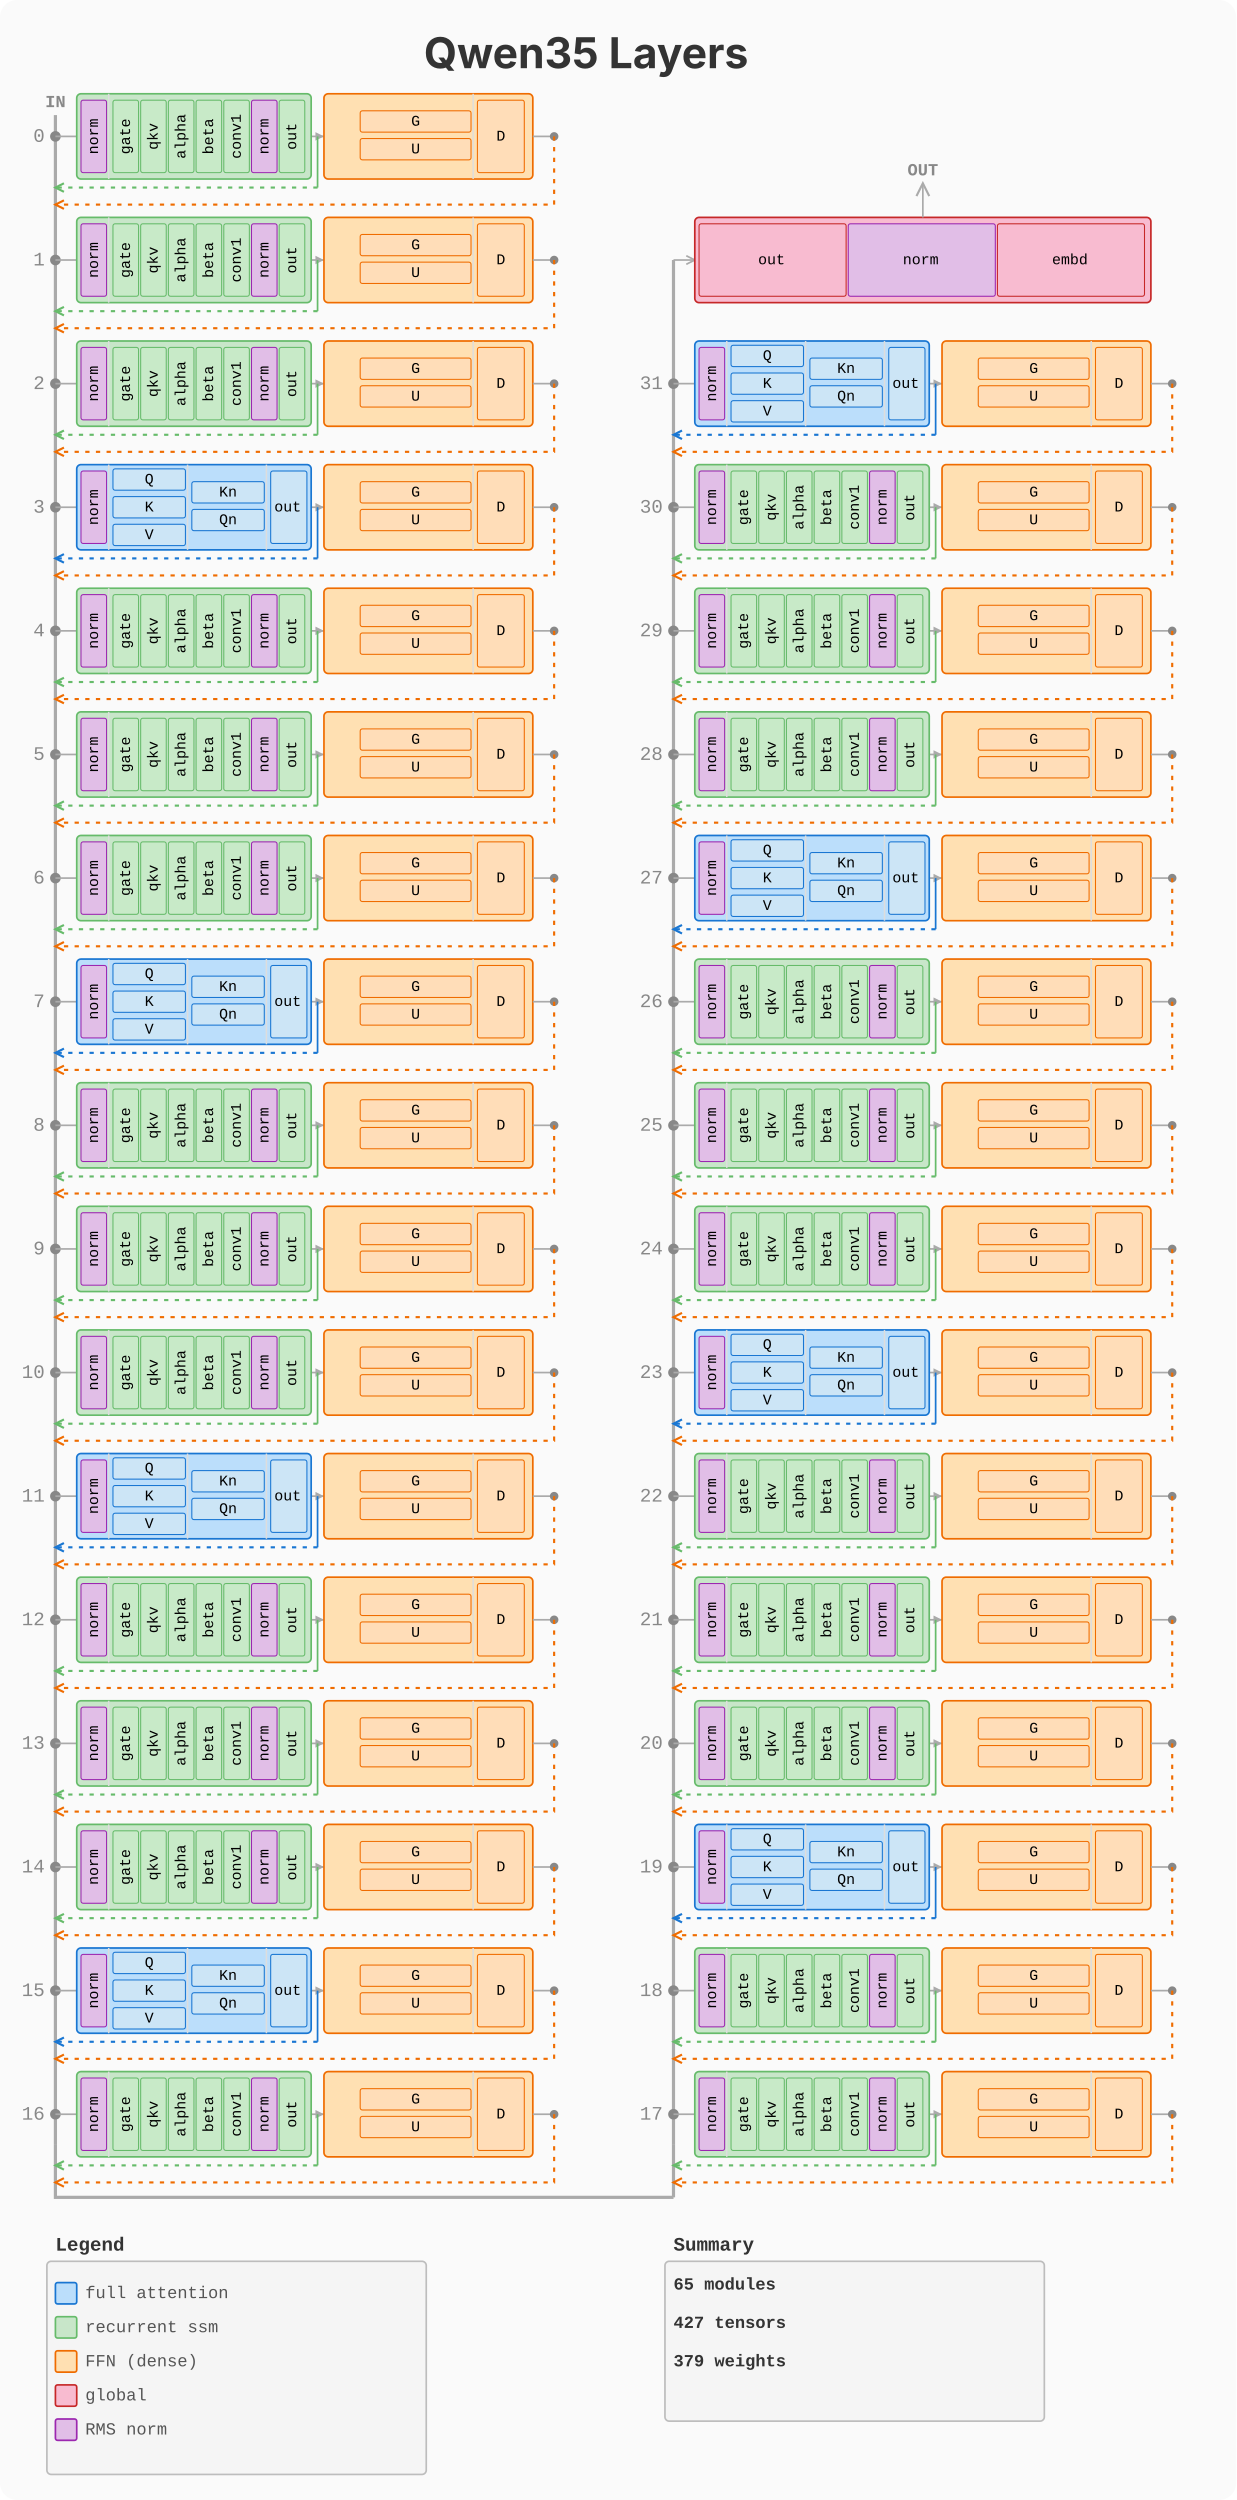
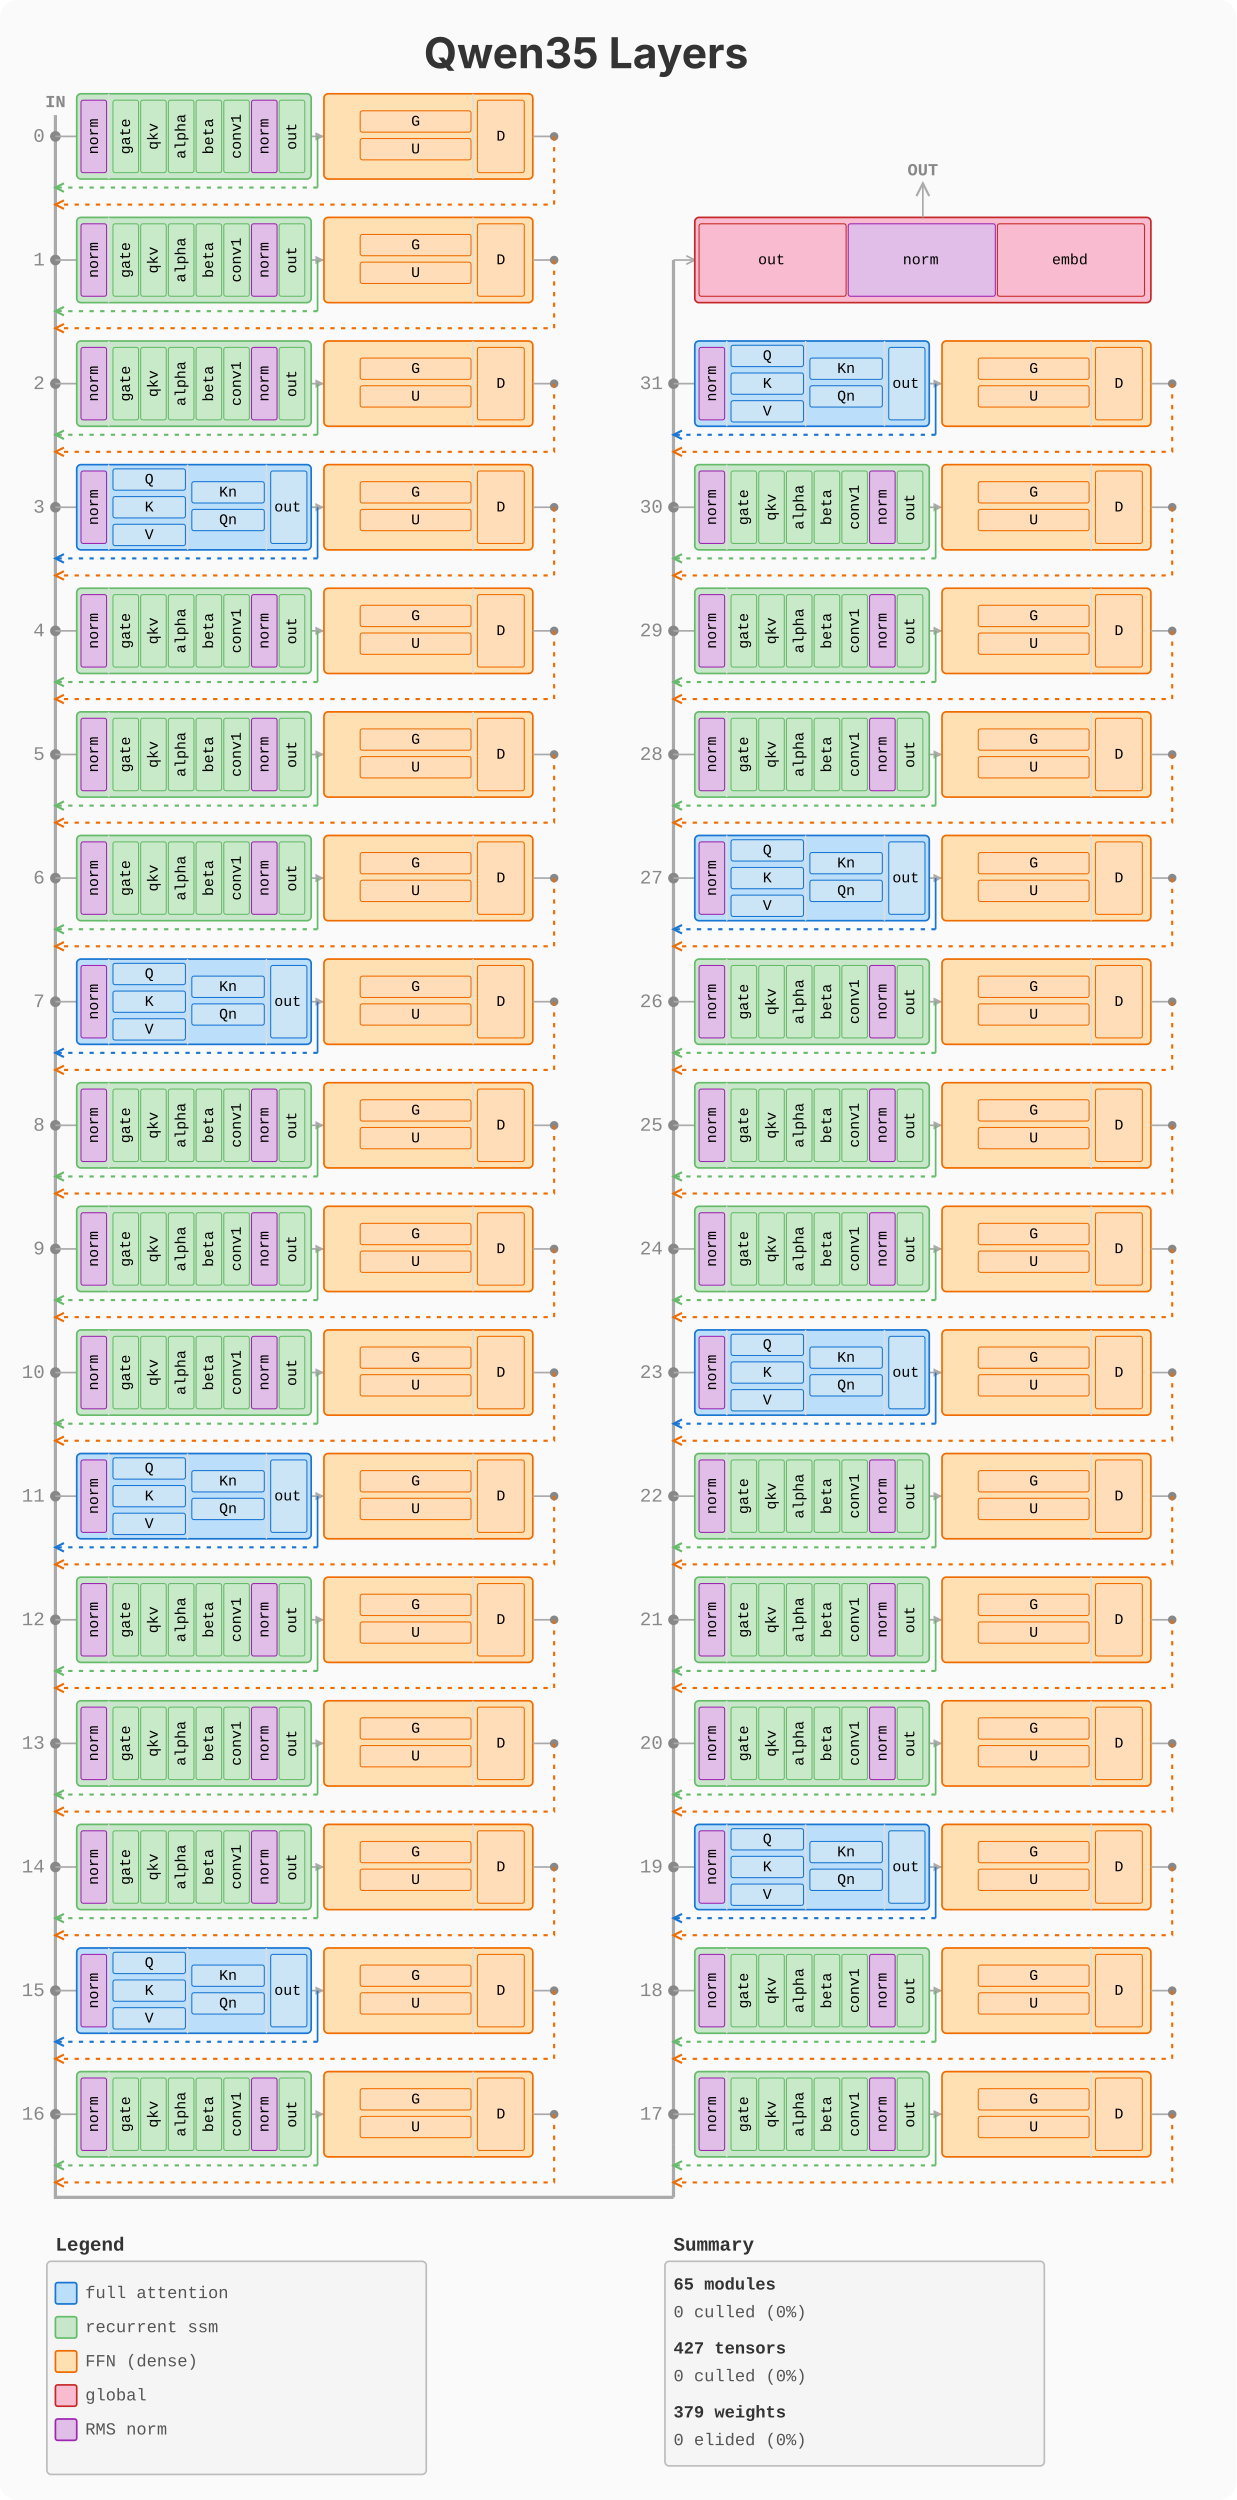
<svg xmlns="http://www.w3.org/2000/svg" viewBox="0 0 580 1173">
  <style>
  text { font-family: 'Courier New', monospace; }
  .title { font-size: 20px; font-weight: bold; fill: #333333; font-family: system-ui, -apple-system, sans-serif; }
  .hdr   { font-size: 9px; font-weight: bold; fill: #333333; text-anchor: middle; dominant-baseline: middle; }
  .lbl   { font-size: 9px; fill: #888888; text-anchor: end; dominant-baseline: middle; }
  .tlbl  { font-size: 7px; fill: #000000; text-anchor: middle; dominant-baseline: middle; }
  .io    { font-size: 8px; font-weight: bold; fill: #888888; text-anchor: middle; dominant-baseline: middle; }
  .gtxt  { font-size: 9px; text-anchor: middle; dominant-baseline: middle; }
  .ltxt  { font-size: 8px; fill: #555555; dominant-baseline: middle; }
  .shdr  { font-size: 8px; font-weight: bold; fill: #333333; dominant-baseline: middle; }
+   .etxt  { font-size: 6px; fill: #999999; text-anchor: middle; dominant-baseline: hanging; }
</style>
  <defs>
    <linearGradient id="zm_full_attention" x1="0" y1="0" x2="0" y2="1">
      <stop offset="0%%" stop-color="#e3f2fd" />
      <stop offset="100%%" stop-color="#bbdefb" />
    </linearGradient>
    <linearGradient id="zm_swa" x1="0" y1="0" x2="0" y2="1">
      <stop offset="0%%" stop-color="#e8f5e9" />
      <stop offset="100%%" stop-color="#c8e6c9" />
    </linearGradient>
    <linearGradient id="zm_recurrent" x1="0" y1="0" x2="0" y2="1">
      <stop offset="0%%" stop-color="#e8f5e9" />
      <stop offset="100%%" stop-color="#c8e6c9" />
    </linearGradient>
    <linearGradient id="zm_ffn" x1="0" y1="0" x2="0" y2="1">
      <stop offset="0%%" stop-color="#fff3e0" />
      <stop offset="100%%" stop-color="#ffe0b2" />
    </linearGradient>
    <linearGradient id="zm_global" x1="0" y1="0" x2="0" y2="1">
      <stop offset="0%%" stop-color="#fce4ec" />
      <stop offset="100%%" stop-color="#f8bbd0" />
    </linearGradient>
    <symbol id="blk-full_attention" overflow="visible">
      <rect x="0" y="0" width="110" height="40" fill="url(#zm_full_attention)" stroke="#1976D2" stroke-width="0.8" rx="2" />
      <rect x="2" y="3" width="12" height="34" fill="#e1bee7" stroke="#9C27B0" stroke-width="0.5" rx="1" />
      <text class="tlbl" x="8" y="20" transform="rotate(-90,8,20)">norm</text>
      <line x1="15" y1="0" x2="15" y2="40" stroke="#DDDDDD" stroke-width="0.7" />
      <rect x="17" y="2" width="34" height="10" fill="#cce5f6" stroke="#1976D2" stroke-width="0.5" rx="1" />
      <text class="tlbl" x="34" y="7">Q</text>
      <rect x="17" y="15" width="34" height="10" fill="#cce5f6" stroke="#1976D2" stroke-width="0.5" rx="1" />
      <text class="tlbl" x="34" y="20">K</text>
      <rect x="17" y="28" width="34" height="10" fill="#cce5f6" stroke="#1976D2" stroke-width="0.5" rx="1" />
      <text class="tlbl" x="34" y="33">V</text>
      <line x1="52" y1="0" x2="52" y2="40" stroke="#DDDDDD" stroke-width="0.7" />
      <rect x="54" y="8" width="34" height="10" fill="#cce5f6" stroke="#1976D2" stroke-width="0.5" rx="1" />
      <text class="tlbl" x="71" y="13">Kn</text>
      <rect x="54" y="21" width="34" height="10" fill="#cce5f6" stroke="#1976D2" stroke-width="0.5" rx="1" />
      <text class="tlbl" x="71" y="26">Qn</text>
      <line x1="89" y1="0" x2="89" y2="40" stroke="#DDDDDD" stroke-width="0.7" />
      <rect x="91" y="3" width="17" height="34" fill="#cce5f6" stroke="#1976D2" stroke-width="0.5" rx="1" />
      <text class="tlbl" x="99" y="20">out</text>
      <line x1="113" y1="20" x2="113" y2="44" stroke="#1976D2" stroke-width="0.8" />
      <path d="M 113,44 L -10,44" fill="none" stroke="#1976D2" stroke-width="1.0" stroke-dasharray="2,3" />
      <polyline points="-6,42 -10,44 -6,46" fill="none" stroke="#1976D2" stroke-width="1.0" />
    </symbol>
    <symbol id="blk-recurrent_ssm" overflow="visible">
      <rect x="0" y="0" width="110" height="40" fill="url(#zm_recurrent)" stroke="#66BB6A" stroke-width="0.8" rx="2" />
      <rect x="2" y="3" width="12" height="34" fill="#e1bee7" stroke="#9C27B0" stroke-width="0.5" rx="1" />
      <text class="tlbl" x="8" y="20" transform="rotate(-90,8,20)">norm</text>
      <line x1="15" y1="0" x2="15" y2="40" stroke="#DDDDDD" stroke-width="0.7" />
      <rect x="17" y="3" width="12" height="34" fill="#c8eac8" stroke="#66BB6A" stroke-width="0.5" rx="1" />
      <text class="tlbl" x="23" y="20" transform="rotate(-90,23,20)">gate</text>
      <rect x="30" y="3" width="12" height="34" fill="#c8eac8" stroke="#66BB6A" stroke-width="0.5" rx="1" />
      <text class="tlbl" x="36" y="20" transform="rotate(-90,36,20)">qkv</text>
      <rect x="43" y="3" width="12" height="34" fill="#c8eac8" stroke="#66BB6A" stroke-width="0.5" rx="1" />
      <text class="tlbl" x="49" y="20" transform="rotate(-90,49,20)">alpha</text>
      <rect x="56" y="3" width="12" height="34" fill="#c8eac8" stroke="#66BB6A" stroke-width="0.5" rx="1" />
      <text class="tlbl" x="62" y="20" transform="rotate(-90,62,20)">beta</text>
      <rect x="69" y="3" width="12" height="34" fill="#c8eac8" stroke="#66BB6A" stroke-width="0.5" rx="1" />
      <text class="tlbl" x="75" y="20" transform="rotate(-90,75,20)">conv1</text>
      <rect x="82" y="3" width="12" height="34" fill="#e1bee7" stroke="#9C27B0" stroke-width="0.5" rx="1" />
      <text class="tlbl" x="88" y="20" transform="rotate(-90,88,20)">norm</text>
      <rect x="95" y="3" width="12" height="34" fill="#c8eac8" stroke="#66BB6A" stroke-width="0.5" rx="1" />
      <text class="tlbl" x="101" y="20" transform="rotate(-90,101,20)">out</text>
      <line x1="113" y1="20" x2="113" y2="44" stroke="#66BB6A" stroke-width="0.8" />
      <path d="M 113,44 L -10,44" fill="none" stroke="#66BB6A" stroke-width="1.0" stroke-dasharray="2,3" />
      <polyline points="-6,42 -10,44 -6,46" fill="none" stroke="#66BB6A" stroke-width="1.0" />
    </symbol>
    <symbol id="ffn-dense" overflow="visible">
      <rect x="0" y="0" width="98" height="40" fill="url(#zm_ffn)" stroke="#EF6C00" stroke-width="0.8" rx="2" />
      <rect x="17" y="8" width="52" height="10" fill="#ffddb8" stroke="#EF6C00" stroke-width="0.5" rx="1" />
      <text class="tlbl" x="43" y="13">G</text>
      <rect x="17" y="21" width="52" height="10" fill="#ffddb8" stroke="#EF6C00" stroke-width="0.5" rx="1" />
      <text class="tlbl" x="43" y="26">U</text>
      <rect x="72" y="3" width="22" height="34" fill="#ffddb8" stroke="#EF6C00" stroke-width="0.5" rx="1" />
      <text class="tlbl" x="83" y="20">D</text>
      <line x1="70" y1="0" x2="70" y2="40" stroke="#DDDDDD" stroke-width="0.7" />
      <line x1="98" y1="20" x2="108" y2="20" stroke="#AAAAAA" stroke-width="0.8" />
      <circle cx="108" cy="20" r="2" fill="#888888" />
      <path d="M 108,20 L 108,52 L -126,52" fill="none" stroke="#EF6C00" stroke-width="1.0" stroke-dasharray="2,3" />
      <polyline points="-122,50 -126,52 -122,54" fill="none" stroke="#EF6C00" stroke-width="1.0" />
    </symbol>
    <symbol id="row-chrome" overflow="visible">
      <circle cx="26" cy="0" r="2.5" fill="#888888" />
      <line x1="26" y1="0" x2="36" y2="0" stroke="#AAAAAA" stroke-width="0.8" />
      <line x1="146" y1="0" x2="152" y2="0" stroke="#AAAAAA" stroke-width="0.8" />
      <polygon points="148,-2 152,0 148,2" fill="#AAAAAA" />
    </symbol>
    <symbol id="global-row" overflow="visible">
      <line x1="26" y1="0" x2="36" y2="0" stroke="#AAAAAA" stroke-width="0.8" />
      <polyline points="32,-2 36,0 32,2" fill="none" stroke="#AAAAAA" stroke-width="0.8" />
      <rect x="36" y="-20" width="214" height="40" fill="url(#zm_global)" stroke="#C62828" stroke-width="0.8" rx="2" />
      <rect x="38" y="-17" width="69" height="34" fill="#f8bbd0" stroke="#C62828" stroke-width="0.5" rx="1" />
      <text class="tlbl" x="72" y="0">out</text>
      <rect x="108" y="-17" width="69" height="34" fill="#e1bee7" stroke="#9C27B0" stroke-width="0.5" rx="1" />
      <text class="tlbl" x="142" y="0">norm</text>
      <rect x="178" y="-17" width="69" height="34" fill="#f8bbd0" stroke="#C62828" stroke-width="0.5" rx="1" />
      <text class="tlbl" x="212" y="0">embd</text>
      <line x1="143" y1="-20" x2="143" y2="-36" stroke="#AAAAAA" stroke-width="0.8" />
      <polyline points="140,-30 143,-36 146,-30" fill="none" stroke="#AAAAAA" stroke-width="1" />
      <text class="io" x="143" y="-42">OUT</text>
    </symbol>
    <symbol id="legend" overflow="visible">
      <text style="font-size:9px;font-weight:bold;fill:#333333;font-family:'Courier New',monospace" x="4" y="-5">Legend</text>
      <rect width="178" height="100" fill="#f5f5f5" stroke="#bdbdbd" stroke-width="0.8" rx="2" />
      <rect x="4" y="10" width="10" height="10" fill="url(#zm_full_attention)" stroke="#1976D2" stroke-width="0.8" rx="1" />
      <text class="ltxt" x="18" y="15">full attention</text>
      <rect x="4" y="26" width="10" height="10" fill="url(#zm_recurrent)" stroke="#66BB6A" stroke-width="0.8" rx="1" />
      <text class="ltxt" x="18" y="31">recurrent ssm</text>
      <rect x="4" y="42" width="10" height="10" fill="url(#zm_ffn)" stroke="#EF6C00" stroke-width="0.8" rx="1" />
      <text class="ltxt" x="18" y="47">FFN (dense)</text>
      <rect x="4" y="58" width="10" height="10" fill="url(#zm_global)" stroke="#C62828" stroke-width="0.8" rx="1" />
      <text class="ltxt" x="18" y="63">global</text>
      <rect x="4" y="74" width="10" height="10" fill="#e1bee7" stroke="#9C27B0" stroke-width="0.8" rx="1" />
      <text class="ltxt" x="18" y="79">RMS norm</text>
    </symbol>
    <symbol id="summary" overflow="visible">
      <text style="font-size:9px;font-weight:bold;fill:#333333;font-family:'Courier New',monospace" x="4" y="-5">Summary</text>
-       <rect width="178" height="75" fill="#f5f5f5" stroke="#bdbdbd" stroke-width="0.8" rx="2" />
+       <rect width="178" height="96" fill="#f5f5f5" stroke="#bdbdbd" stroke-width="0.8" rx="2" />
      <text class="shdr" x="4" y="11">65 modules</text>
-       <text class="shdr" x="4" y="29">427 tensors</text>
-       <text class="shdr" x="4" y="47">379 weights</text>
+       <text class="ltxt" x="4" y="24">  0 culled (0%)</text>
+       <text class="shdr" x="4" y="41">427 tensors</text>
+       <text class="ltxt" x="4" y="54">  0 culled (0%)</text>
+       <text class="shdr" x="4" y="71">379 weights</text>
+       <text class="ltxt" x="4" y="84">  0 elided (0%)</text>
    </symbol>
  </defs>
  <rect width="580" height="1173" fill="#fafafa" rx="8" />
  <text class="title" x="275" y="32" text-anchor="middle">Qwen35 Layers</text>
  <line x1="26" y1="54" x2="26" y2="1006" stroke="#AAAAAA" stroke-width="1.5" />
  <text class="io" x="26" y="48">IN</text>
  <path d="M 26,1006 L 26,1031 L 316,1031" fill="none" stroke="#AAAAAA" stroke-width="1.5" />
  <line x1="316" y1="1031" x2="316" y2="1006" stroke="#AAAAAA" stroke-width="1.5" />
  <line x1="316" y1="1006" x2="316" y2="122" stroke="#AAAAAA" stroke-width="1.5" />
  <use href="#row-chrome" transform="translate(0,64)" />
  <text class="lbl" x="21" y="64">0</text>
  <use href="#blk-recurrent_ssm" transform="translate(36,44)" />
  <use href="#ffn-dense" transform="translate(152,44)" />
  <use href="#row-chrome" transform="translate(0,122)" />
  <text class="lbl" x="21" y="122">1</text>
  <use href="#blk-recurrent_ssm" transform="translate(36,102)" />
  <use href="#ffn-dense" transform="translate(152,102)" />
  <use href="#row-chrome" transform="translate(0,180)" />
  <text class="lbl" x="21" y="180">2</text>
  <use href="#blk-recurrent_ssm" transform="translate(36,160)" />
  <use href="#ffn-dense" transform="translate(152,160)" />
  <use href="#row-chrome" transform="translate(0,238)" />
  <text class="lbl" x="21" y="238">3</text>
  <use href="#blk-full_attention" transform="translate(36,218)" />
  <use href="#ffn-dense" transform="translate(152,218)" />
  <use href="#row-chrome" transform="translate(0,296)" />
  <text class="lbl" x="21" y="296">4</text>
  <use href="#blk-recurrent_ssm" transform="translate(36,276)" />
  <use href="#ffn-dense" transform="translate(152,276)" />
  <use href="#row-chrome" transform="translate(0,354)" />
  <text class="lbl" x="21" y="354">5</text>
  <use href="#blk-recurrent_ssm" transform="translate(36,334)" />
  <use href="#ffn-dense" transform="translate(152,334)" />
  <use href="#row-chrome" transform="translate(0,412)" />
  <text class="lbl" x="21" y="412">6</text>
  <use href="#blk-recurrent_ssm" transform="translate(36,392)" />
  <use href="#ffn-dense" transform="translate(152,392)" />
  <use href="#row-chrome" transform="translate(0,470)" />
  <text class="lbl" x="21" y="470">7</text>
  <use href="#blk-full_attention" transform="translate(36,450)" />
  <use href="#ffn-dense" transform="translate(152,450)" />
  <use href="#row-chrome" transform="translate(0,528)" />
  <text class="lbl" x="21" y="528">8</text>
  <use href="#blk-recurrent_ssm" transform="translate(36,508)" />
  <use href="#ffn-dense" transform="translate(152,508)" />
  <use href="#row-chrome" transform="translate(0,586)" />
  <text class="lbl" x="21" y="586">9</text>
  <use href="#blk-recurrent_ssm" transform="translate(36,566)" />
  <use href="#ffn-dense" transform="translate(152,566)" />
  <use href="#row-chrome" transform="translate(0,644)" />
  <text class="lbl" x="21" y="644">10</text>
  <use href="#blk-recurrent_ssm" transform="translate(36,624)" />
  <use href="#ffn-dense" transform="translate(152,624)" />
  <use href="#row-chrome" transform="translate(0,702)" />
  <text class="lbl" x="21" y="702">11</text>
  <use href="#blk-full_attention" transform="translate(36,682)" />
  <use href="#ffn-dense" transform="translate(152,682)" />
  <use href="#row-chrome" transform="translate(0,760)" />
  <text class="lbl" x="21" y="760">12</text>
  <use href="#blk-recurrent_ssm" transform="translate(36,740)" />
  <use href="#ffn-dense" transform="translate(152,740)" />
  <use href="#row-chrome" transform="translate(0,818)" />
  <text class="lbl" x="21" y="818">13</text>
  <use href="#blk-recurrent_ssm" transform="translate(36,798)" />
  <use href="#ffn-dense" transform="translate(152,798)" />
  <use href="#row-chrome" transform="translate(0,876)" />
  <text class="lbl" x="21" y="876">14</text>
  <use href="#blk-recurrent_ssm" transform="translate(36,856)" />
  <use href="#ffn-dense" transform="translate(152,856)" />
  <use href="#row-chrome" transform="translate(0,934)" />
  <text class="lbl" x="21" y="934">15</text>
  <use href="#blk-full_attention" transform="translate(36,914)" />
  <use href="#ffn-dense" transform="translate(152,914)" />
  <use href="#row-chrome" transform="translate(0,992)" />
  <text class="lbl" x="21" y="992">16</text>
  <use href="#blk-recurrent_ssm" transform="translate(36,972)" />
  <use href="#ffn-dense" transform="translate(152,972)" />
  <use href="#row-chrome" transform="translate(290,992)" />
  <text class="lbl" x="311" y="992">17</text>
  <use href="#blk-recurrent_ssm" transform="translate(326,972)" />
  <use href="#ffn-dense" transform="translate(442,972)" />
  <use href="#row-chrome" transform="translate(290,934)" />
  <text class="lbl" x="311" y="934">18</text>
  <use href="#blk-recurrent_ssm" transform="translate(326,914)" />
  <use href="#ffn-dense" transform="translate(442,914)" />
  <use href="#row-chrome" transform="translate(290,876)" />
  <text class="lbl" x="311" y="876">19</text>
  <use href="#blk-full_attention" transform="translate(326,856)" />
  <use href="#ffn-dense" transform="translate(442,856)" />
  <use href="#row-chrome" transform="translate(290,818)" />
  <text class="lbl" x="311" y="818">20</text>
  <use href="#blk-recurrent_ssm" transform="translate(326,798)" />
  <use href="#ffn-dense" transform="translate(442,798)" />
  <use href="#row-chrome" transform="translate(290,760)" />
  <text class="lbl" x="311" y="760">21</text>
  <use href="#blk-recurrent_ssm" transform="translate(326,740)" />
  <use href="#ffn-dense" transform="translate(442,740)" />
  <use href="#row-chrome" transform="translate(290,702)" />
  <text class="lbl" x="311" y="702">22</text>
  <use href="#blk-recurrent_ssm" transform="translate(326,682)" />
  <use href="#ffn-dense" transform="translate(442,682)" />
  <use href="#row-chrome" transform="translate(290,644)" />
  <text class="lbl" x="311" y="644">23</text>
  <use href="#blk-full_attention" transform="translate(326,624)" />
  <use href="#ffn-dense" transform="translate(442,624)" />
  <use href="#row-chrome" transform="translate(290,586)" />
  <text class="lbl" x="311" y="586">24</text>
  <use href="#blk-recurrent_ssm" transform="translate(326,566)" />
  <use href="#ffn-dense" transform="translate(442,566)" />
  <use href="#row-chrome" transform="translate(290,528)" />
  <text class="lbl" x="311" y="528">25</text>
  <use href="#blk-recurrent_ssm" transform="translate(326,508)" />
  <use href="#ffn-dense" transform="translate(442,508)" />
  <use href="#row-chrome" transform="translate(290,470)" />
  <text class="lbl" x="311" y="470">26</text>
  <use href="#blk-recurrent_ssm" transform="translate(326,450)" />
  <use href="#ffn-dense" transform="translate(442,450)" />
  <use href="#row-chrome" transform="translate(290,412)" />
  <text class="lbl" x="311" y="412">27</text>
  <use href="#blk-full_attention" transform="translate(326,392)" />
  <use href="#ffn-dense" transform="translate(442,392)" />
  <use href="#row-chrome" transform="translate(290,354)" />
  <text class="lbl" x="311" y="354">28</text>
  <use href="#blk-recurrent_ssm" transform="translate(326,334)" />
  <use href="#ffn-dense" transform="translate(442,334)" />
  <use href="#row-chrome" transform="translate(290,296)" />
  <text class="lbl" x="311" y="296">29</text>
  <use href="#blk-recurrent_ssm" transform="translate(326,276)" />
  <use href="#ffn-dense" transform="translate(442,276)" />
  <use href="#row-chrome" transform="translate(290,238)" />
  <text class="lbl" x="311" y="238">30</text>
  <use href="#blk-recurrent_ssm" transform="translate(326,218)" />
  <use href="#ffn-dense" transform="translate(442,218)" />
  <use href="#row-chrome" transform="translate(290,180)" />
  <text class="lbl" x="311" y="180">31</text>
  <use href="#blk-full_attention" transform="translate(326,160)" />
  <use href="#ffn-dense" transform="translate(442,160)" />
  <use href="#global-row" transform="translate(290,122)" />
  <use href="#legend" transform="translate(22,1061)" />
  <use href="#summary" transform="translate(312,1061)" />
</svg>
